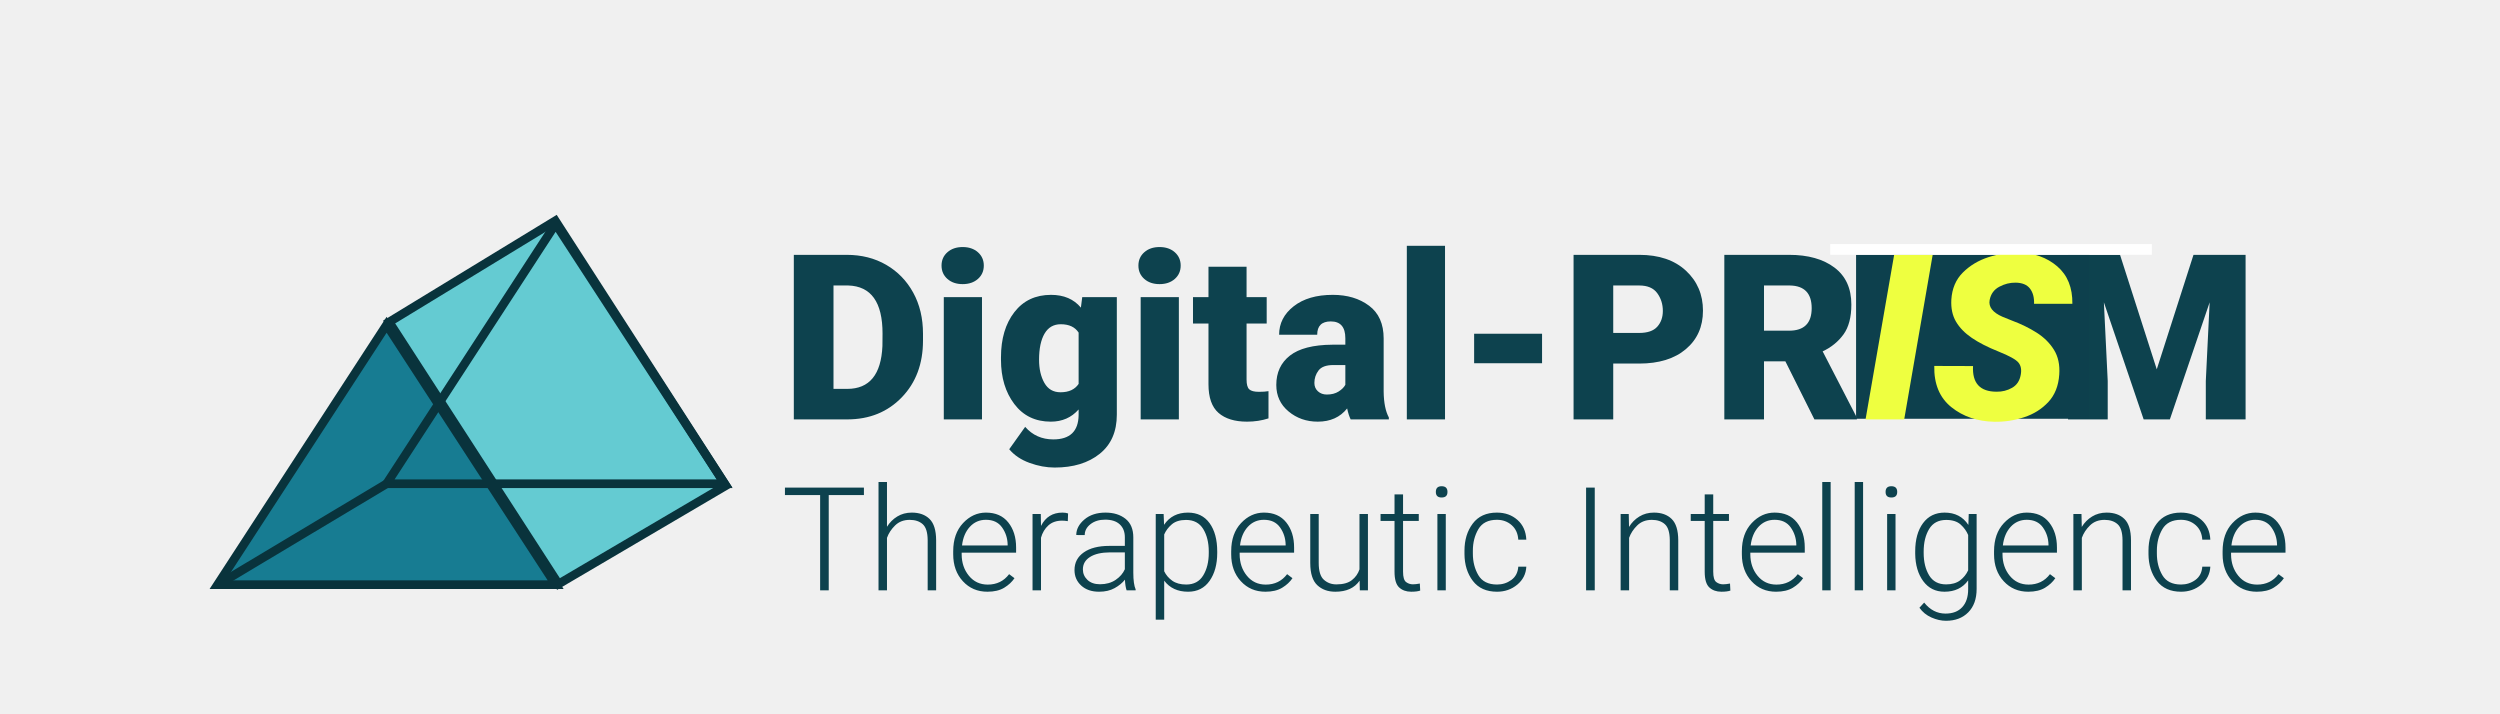
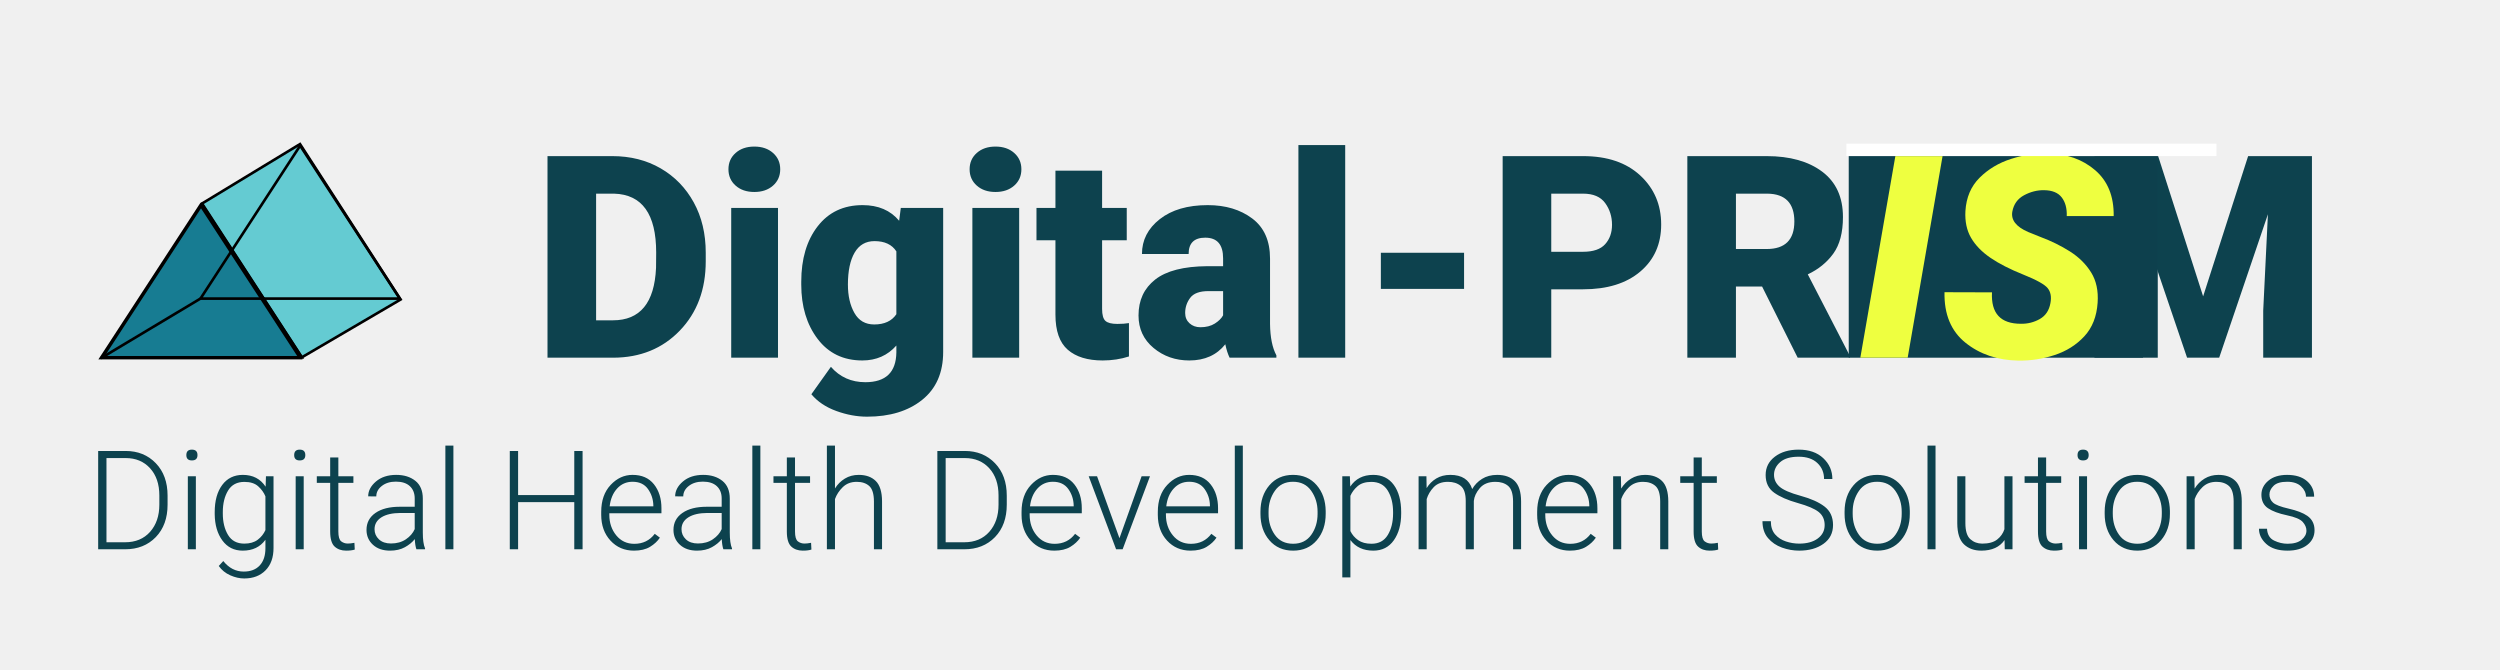
- <svg xmlns="http://www.w3.org/2000/svg" width="3964" height="1132" xml:space="preserve" overflow="hidden">
-   <g transform="translate(-403 -632)">
+ <svg xmlns="http://www.w3.org/2000/svg" width="3236" height="866" xml:space="preserve" overflow="hidden">
+   <g transform="translate(-953 -834)">
    <g>
-       <text fill="#0D424E" fill-opacity="1" font-family="Roboto Black,Roboto Black_MSFontService,sans-serif" font-style="normal" font-variant="normal" font-weight="900" font-stretch="normal" font-size="367" text-anchor="start" direction="ltr" writing-mode="lr-tb" unicode-bidi="normal" text-decoration="none" transform="matrix(1 0 0 1 3662.2 1297)">M</text>
-       <rect x="3346" y="1036" width="370" height="260" fill="#0D404D" fill-opacity="1" />
-       <path d="M1283.56 982 1020 1142.62 1288.55 1558 1554 1401.92 1283.56 982Z" stroke="#09333C" stroke-width="13.75" stroke-linecap="butt" stroke-linejoin="miter" stroke-miterlimit="8" stroke-opacity="1" fill="#64CBD2" fill-rule="evenodd" fill-opacity="1" />
-       <path d="M752 1558 1020 1146 1288 1558Z" fill="#177C92" fill-rule="evenodd" fill-opacity="1" />
-       <path d="M748 1559 1016 1147 1284 1559Z" stroke="#09333C" stroke-width="13.75" stroke-linecap="butt" stroke-linejoin="miter" stroke-miterlimit="8" stroke-opacity="1" fill="none" fill-rule="evenodd" />
-       <path d="M0 0 268.075 160.458" stroke="#09333C" stroke-width="13.75" stroke-linecap="butt" stroke-linejoin="miter" stroke-miterlimit="8" stroke-opacity="1" fill="none" fill-rule="evenodd" transform="matrix(-1 0 0 1 1016.07 1399)" />
-       <path d="M1016 1399 1284 987 1552 1399Z" stroke="#09333C" stroke-width="13.75" stroke-linecap="butt" stroke-linejoin="miter" stroke-miterlimit="8" stroke-opacity="1" fill="none" fill-rule="evenodd" />
+       <text fill="#0D424E" fill-opacity="1" font-family="Roboto Black,Roboto Black_MSFontService,sans-serif" font-style="normal" font-variant="normal" font-weight="900" font-stretch="normal" font-size="367" text-anchor="start" direction="ltr" writing-mode="lr-tb" unicode-bidi="normal" text-decoration="none" transform="matrix(1 0 0 1 3644.17 1297)">M</text>
+       <rect x="3346" y="1036" width="400" height="261" fill="#0D404D" fill-opacity="1" />
      <text fill="#0D424E" fill-opacity="1" font-family="Roboto Black,Roboto Black_MSFontService,sans-serif" font-style="normal" font-variant="normal" font-weight="900" font-stretch="normal" font-size="367" text-anchor="start" direction="ltr" writing-mode="lr-tb" unicode-bidi="normal" text-decoration="none" transform="matrix(1 0 0 1 1641.79 1297)">Digital</text>
      <text fill="#0D424E" fill-opacity="1" font-family="Roboto Black,Roboto Black_MSFontService,sans-serif" font-style="normal" font-variant="normal" font-weight="900" font-stretch="normal" font-size="367" text-anchor="start" direction="ltr" writing-mode="lr-tb" unicode-bidi="normal" text-decoration="none" transform="matrix(1 0 0 1 2713.15 1297)">-</text>
      <text fill="#0D424E" fill-opacity="1" font-family="Roboto Black,Roboto Black_MSFontService,sans-serif" font-style="normal" font-variant="normal" font-weight="900" font-stretch="normal" font-size="367" text-anchor="start" direction="ltr" writing-mode="lr-tb" unicode-bidi="normal" text-decoration="none" transform="matrix(1 0 0 1 2878.15 1297)">PR</text>
      <text fill="#EEFF40" fill-opacity="1" font-family="Roboto Black,Roboto Black_MSFontService,sans-serif" font-style="italic" font-variant="normal" font-weight="900" font-stretch="normal" font-size="367" text-anchor="start" direction="ltr" writing-mode="lr-tb" unicode-bidi="normal" text-decoration="none" transform="matrix(1 0 0 1 3356.53 1297)">IS</text>
-       <text fill="#0D424E" fill-opacity="1" font-family="Roboto Light,Roboto Light_MSFontService,sans-serif" font-style="normal" font-variant="normal" font-weight="300" font-stretch="normal" font-size="229" text-anchor="start" direction="ltr" writing-mode="lr-tb" unicode-bidi="normal" text-decoration="none" transform="matrix(1 0 0 1 1641.79 1568)">Therapeutic</text>
-       <text fill="#0D424E" fill-opacity="1" font-family="Roboto Light,Roboto Light_MSFontService,sans-serif" font-style="normal" font-variant="normal" font-weight="300" font-stretch="normal" font-size="229" text-anchor="start" direction="ltr" writing-mode="lr-tb" unicode-bidi="normal" text-decoration="none" transform="matrix(1 0 0 1 2894.19 1568)">Intelligence</text>
-       <rect x="3305" y="1019" width="510" height="17" fill="#FFFFFF" fill-opacity="1" />
+       <path d="M1341.34 1020.5 1214.5 1097.46 1343.75 1296.5 1471.5 1221.71 1341.34 1020.5Z" stroke="#000000" stroke-width="3.438" stroke-linecap="butt" stroke-linejoin="miter" stroke-miterlimit="8" stroke-opacity="1" fill="#64CBD2" fill-rule="evenodd" fill-opacity="1" />
+       <path d="M1085.5 1296.5 1214.5 1098.5 1343.5 1296.5Z" stroke="#000000" stroke-width="3.438" stroke-linecap="butt" stroke-linejoin="miter" stroke-miterlimit="8" stroke-opacity="1" fill="#177C92" fill-rule="evenodd" fill-opacity="1" />
+       <path d="M1083.5 1297.5 1212.5 1099.5 1341.5 1297.5Z" stroke="#000000" stroke-width="3.438" stroke-linecap="butt" stroke-linejoin="miter" stroke-miterlimit="8" stroke-opacity="1" fill="none" fill-rule="evenodd" />
+       <path d="M0 0 128.93 77.172" stroke="#000000" stroke-width="3.438" stroke-linecap="butt" stroke-linejoin="miter" stroke-miterlimit="8" stroke-opacity="1" fill="none" fill-rule="evenodd" transform="matrix(-1 0 0 1 1212.43 1220.5)" />
+       <path d="M1212.5 1220.5 1341.5 1022.5 1470.5 1220.5Z" stroke="#000000" stroke-width="3.438" stroke-linecap="butt" stroke-linejoin="miter" stroke-miterlimit="8" stroke-opacity="1" fill="none" fill-rule="evenodd" />
+       <text fill="#0D424E" fill-opacity="1" font-family="Roboto Light,Roboto Light_MSFontService,sans-serif" font-style="normal" font-variant="normal" font-weight="300" font-stretch="normal" font-size="179" text-anchor="start" direction="ltr" writing-mode="lr-tb" unicode-bidi="normal" text-decoration="none" transform="matrix(1 0 0 1 1063.89 1545)">Digital</text>
+       <text fill="#0D424E" fill-opacity="1" font-family="Roboto Light,Roboto Light_MSFontService,sans-serif" font-style="normal" font-variant="normal" font-weight="300" font-stretch="normal" font-size="179" text-anchor="start" direction="ltr" writing-mode="lr-tb" unicode-bidi="normal" text-decoration="none" transform="matrix(1 0 0 1 1596.7 1545)">Health</text>
+       <text fill="#0D424E" fill-opacity="1" font-family="Roboto Light,Roboto Light_MSFontService,sans-serif" font-style="normal" font-variant="normal" font-weight="300" font-stretch="normal" font-size="179" text-anchor="start" direction="ltr" writing-mode="lr-tb" unicode-bidi="normal" text-decoration="none" transform="matrix(1 0 0 1 2150.14 1545)">Development</text>
+       <text fill="#0D424E" fill-opacity="1" font-family="Roboto Light,Roboto Light_MSFontService,sans-serif" font-style="normal" font-variant="normal" font-weight="300" font-stretch="normal" font-size="179" text-anchor="start" direction="ltr" writing-mode="lr-tb" unicode-bidi="normal" text-decoration="none" transform="matrix(1 0 0 1 3226.65 1545)">Solutions</text>
+       <rect x="0" y="0" width="479" height="16" fill="#FFFFFF" fill-opacity="1" transform="matrix(1 0 0 -1 3343 1036)" />
    </g>
  </g>
</svg>
